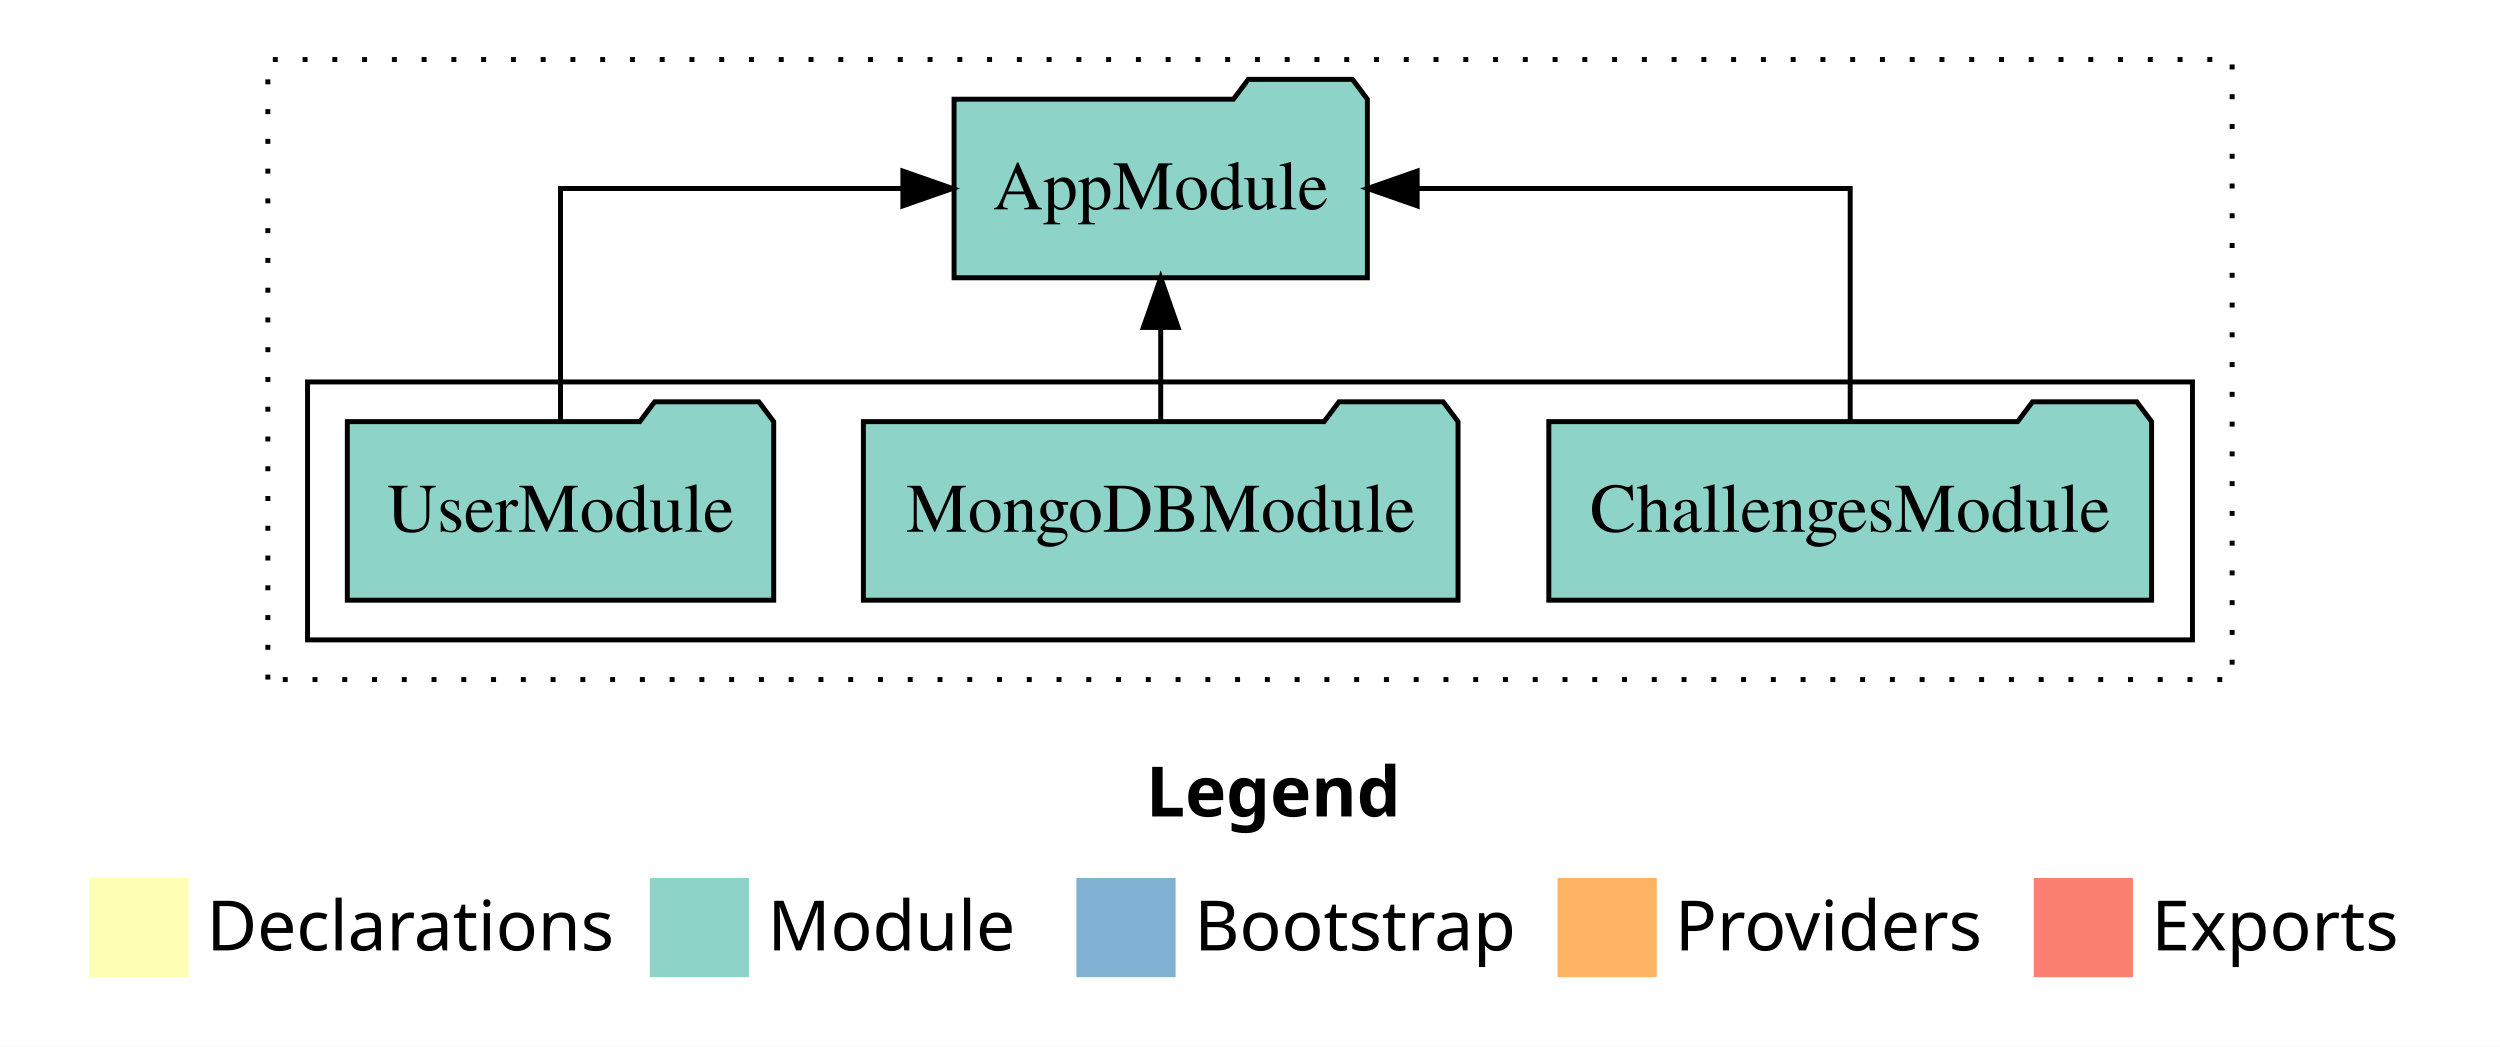
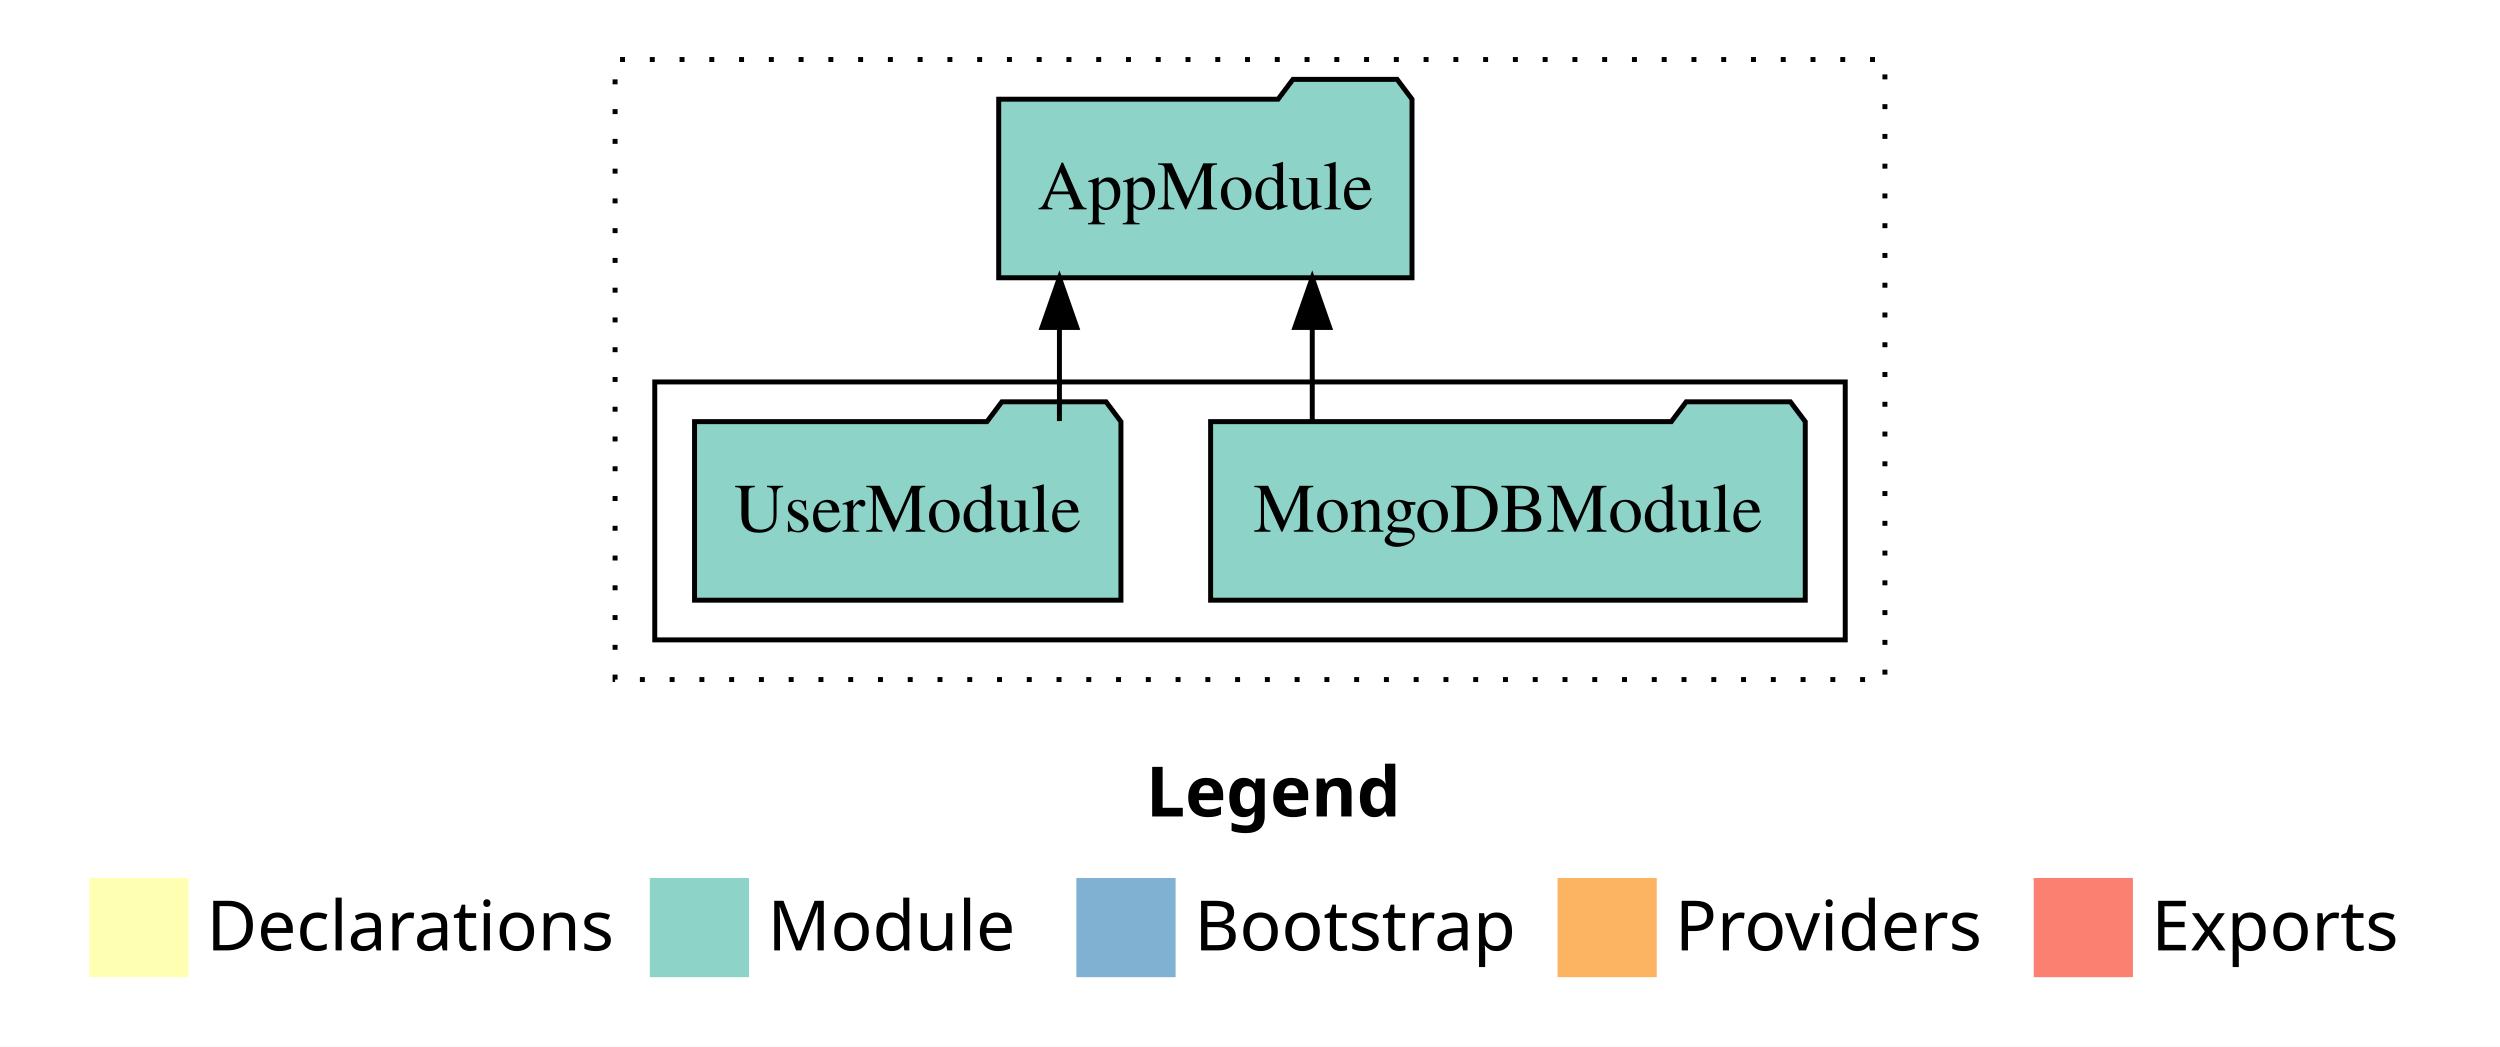
<svg xmlns="http://www.w3.org/2000/svg" width="504pt" height="211pt" viewBox="0.00 0.00 504.00 211.00">
  <g id="graph0" class="graph" transform="scale(1 1) rotate(0) translate(4 207)">
    <polygon fill="white" stroke="transparent" points="-4,4 -4,-207 500,-207 500,4 -4,4" />
    <text text-anchor="start" x="227.01" y="-42.4" font-family="Times-12" font-weight="bold" font-size="14.00">Legend</text>
    <polygon fill="#ffffb3" stroke="transparent" points="14,-10 14,-30 34,-30 34,-10 14,-10" />
    <text text-anchor="start" x="37.63" y="-15.4" font-family="Times-12" font-size="14.00">  Declarations</text>
    <polygon fill="#8dd3c7" stroke="transparent" points="127,-10 127,-30 147,-30 147,-10 127,-10" />
    <text text-anchor="start" x="150.73" y="-15.4" font-family="Times-12" font-size="14.00">  Module</text>
    <polygon fill="#80b1d3" stroke="transparent" points="213,-10 213,-30 233,-30 233,-10 213,-10" />
    <text text-anchor="start" x="236.78" y="-15.4" font-family="Times-12" font-size="14.00">  Bootstrap</text>
    <polygon fill="#fdb462" stroke="transparent" points="310,-10 310,-30 330,-30 330,-10 310,-10" />
    <text text-anchor="start" x="333.67" y="-15.4" font-family="Times-12" font-size="14.00">  Providers</text>
    <polygon fill="#fb8072" stroke="transparent" points="406,-10 406,-30 426,-30 426,-10 406,-10" />
    <text text-anchor="start" x="429.73" y="-15.4" font-family="Times-12" font-size="14.00">  Exports</text>
    <g id="clust1" class="cluster">
-       <polygon fill="none" stroke="black" stroke-dasharray="1,5" points="50,-70 50,-195 446,-195 446,-70 50,-70" />
+       <polygon fill="none" stroke="black" stroke-dasharray="1,5" points="120,-70 120,-195 376,-195 376,-70 120,-70" />
    </g>
    <g id="clust3" class="cluster">
-       <polygon fill="none" stroke="black" points="58,-78 58,-130 438,-130 438,-78 58,-78" />
+       <polygon fill="none" stroke="black" points="128,-78 128,-130 368,-130 368,-78 128,-78" />
    </g>
    <g id="node1" class="node">
-       <polygon fill="#8dd3c7" stroke="black" points="429.76,-122 426.76,-126 405.76,-126 402.76,-122 308.24,-122 308.24,-86 429.76,-86 429.76,-122" />
-       <text text-anchor="middle" x="369" y="-99.8" font-family="Times,serif" font-size="14.00">ChallengesModule</text>
+       <polygon fill="#8dd3c7" stroke="black" points="359.94,-122 356.94,-126 335.94,-126 332.94,-122 240.06,-122 240.06,-86 359.94,-86 359.94,-122" />
+       <text text-anchor="middle" x="300" y="-99.8" font-family="Times,serif" font-size="14.00">MongoDBModule</text>
    </g>
-     <g id="node4" class="node">
-       <polygon fill="#8dd3c7" stroke="black" points="271.66,-187 268.66,-191 247.66,-191 244.66,-187 188.34,-187 188.34,-151 271.66,-151 271.66,-187" />
-       <text text-anchor="middle" x="230" y="-164.8" font-family="Times,serif" font-size="14.00">AppModule</text>
+     <g id="node3" class="node">
+       <polygon fill="#8dd3c7" stroke="black" points="280.66,-187 277.66,-191 256.66,-191 253.66,-187 197.34,-187 197.34,-151 280.66,-151 280.66,-187" />
+       <text text-anchor="middle" x="239" y="-164.8" font-family="Times,serif" font-size="14.00">AppModule</text>
    </g>
    <g id="edge1" class="edge">
-       <path fill="none" stroke="black" d="M369,-122.11C369,-141.34 369,-169 369,-169 369,-169 281.7,-169 281.7,-169" />
-       <polygon fill="black" stroke="black" points="281.7,-165.5 271.7,-169 281.7,-172.5 281.7,-165.5" />
+       <path fill="none" stroke="black" d="M260.55,-122.11C260.55,-122.11 260.55,-140.99 260.55,-140.99" />
+       <polygon fill="black" stroke="black" points="257.05,-140.99 260.55,-150.99 264.05,-140.99 257.05,-140.99" />
    </g>
    <g id="node2" class="node">
-       <polygon fill="#8dd3c7" stroke="black" points="289.94,-122 286.94,-126 265.94,-126 262.94,-122 170.06,-122 170.06,-86 289.94,-86 289.94,-122" />
-       <text text-anchor="middle" x="230" y="-99.8" font-family="Times,serif" font-size="14.00">MongoDBModule</text>
+       <polygon fill="#8dd3c7" stroke="black" points="221.98,-122 218.98,-126 197.98,-126 194.98,-122 136.02,-122 136.02,-86 221.98,-86 221.98,-122" />
+       <text text-anchor="middle" x="179" y="-99.8" font-family="Times,serif" font-size="14.00">UserModule</text>
    </g>
    <g id="edge2" class="edge">
-       <path fill="none" stroke="black" d="M230,-122.11C230,-122.11 230,-140.99 230,-140.99" />
-       <polygon fill="black" stroke="black" points="226.5,-140.99 230,-150.99 233.5,-140.99 226.5,-140.99" />
-     </g>
-     <g id="node3" class="node">
-       <polygon fill="#8dd3c7" stroke="black" points="151.98,-122 148.98,-126 127.98,-126 124.98,-122 66.02,-122 66.02,-86 151.98,-86 151.98,-122" />
-       <text text-anchor="middle" x="109" y="-99.8" font-family="Times,serif" font-size="14.00">UserModule</text>
-     </g>
-     <g id="edge3" class="edge">
-       <path fill="none" stroke="black" d="M109,-122.11C109,-141.34 109,-169 109,-169 109,-169 178.02,-169 178.02,-169" />
-       <polygon fill="black" stroke="black" points="178.02,-172.5 188.02,-169 178.02,-165.5 178.02,-172.5" />
+       <path fill="none" stroke="black" d="M209.58,-122.11C209.58,-122.11 209.58,-140.99 209.58,-140.99" />
+       <polygon fill="black" stroke="black" points="206.08,-140.99 209.58,-150.99 213.08,-140.99 206.08,-140.99" />
    </g>
  </g>
</svg>
